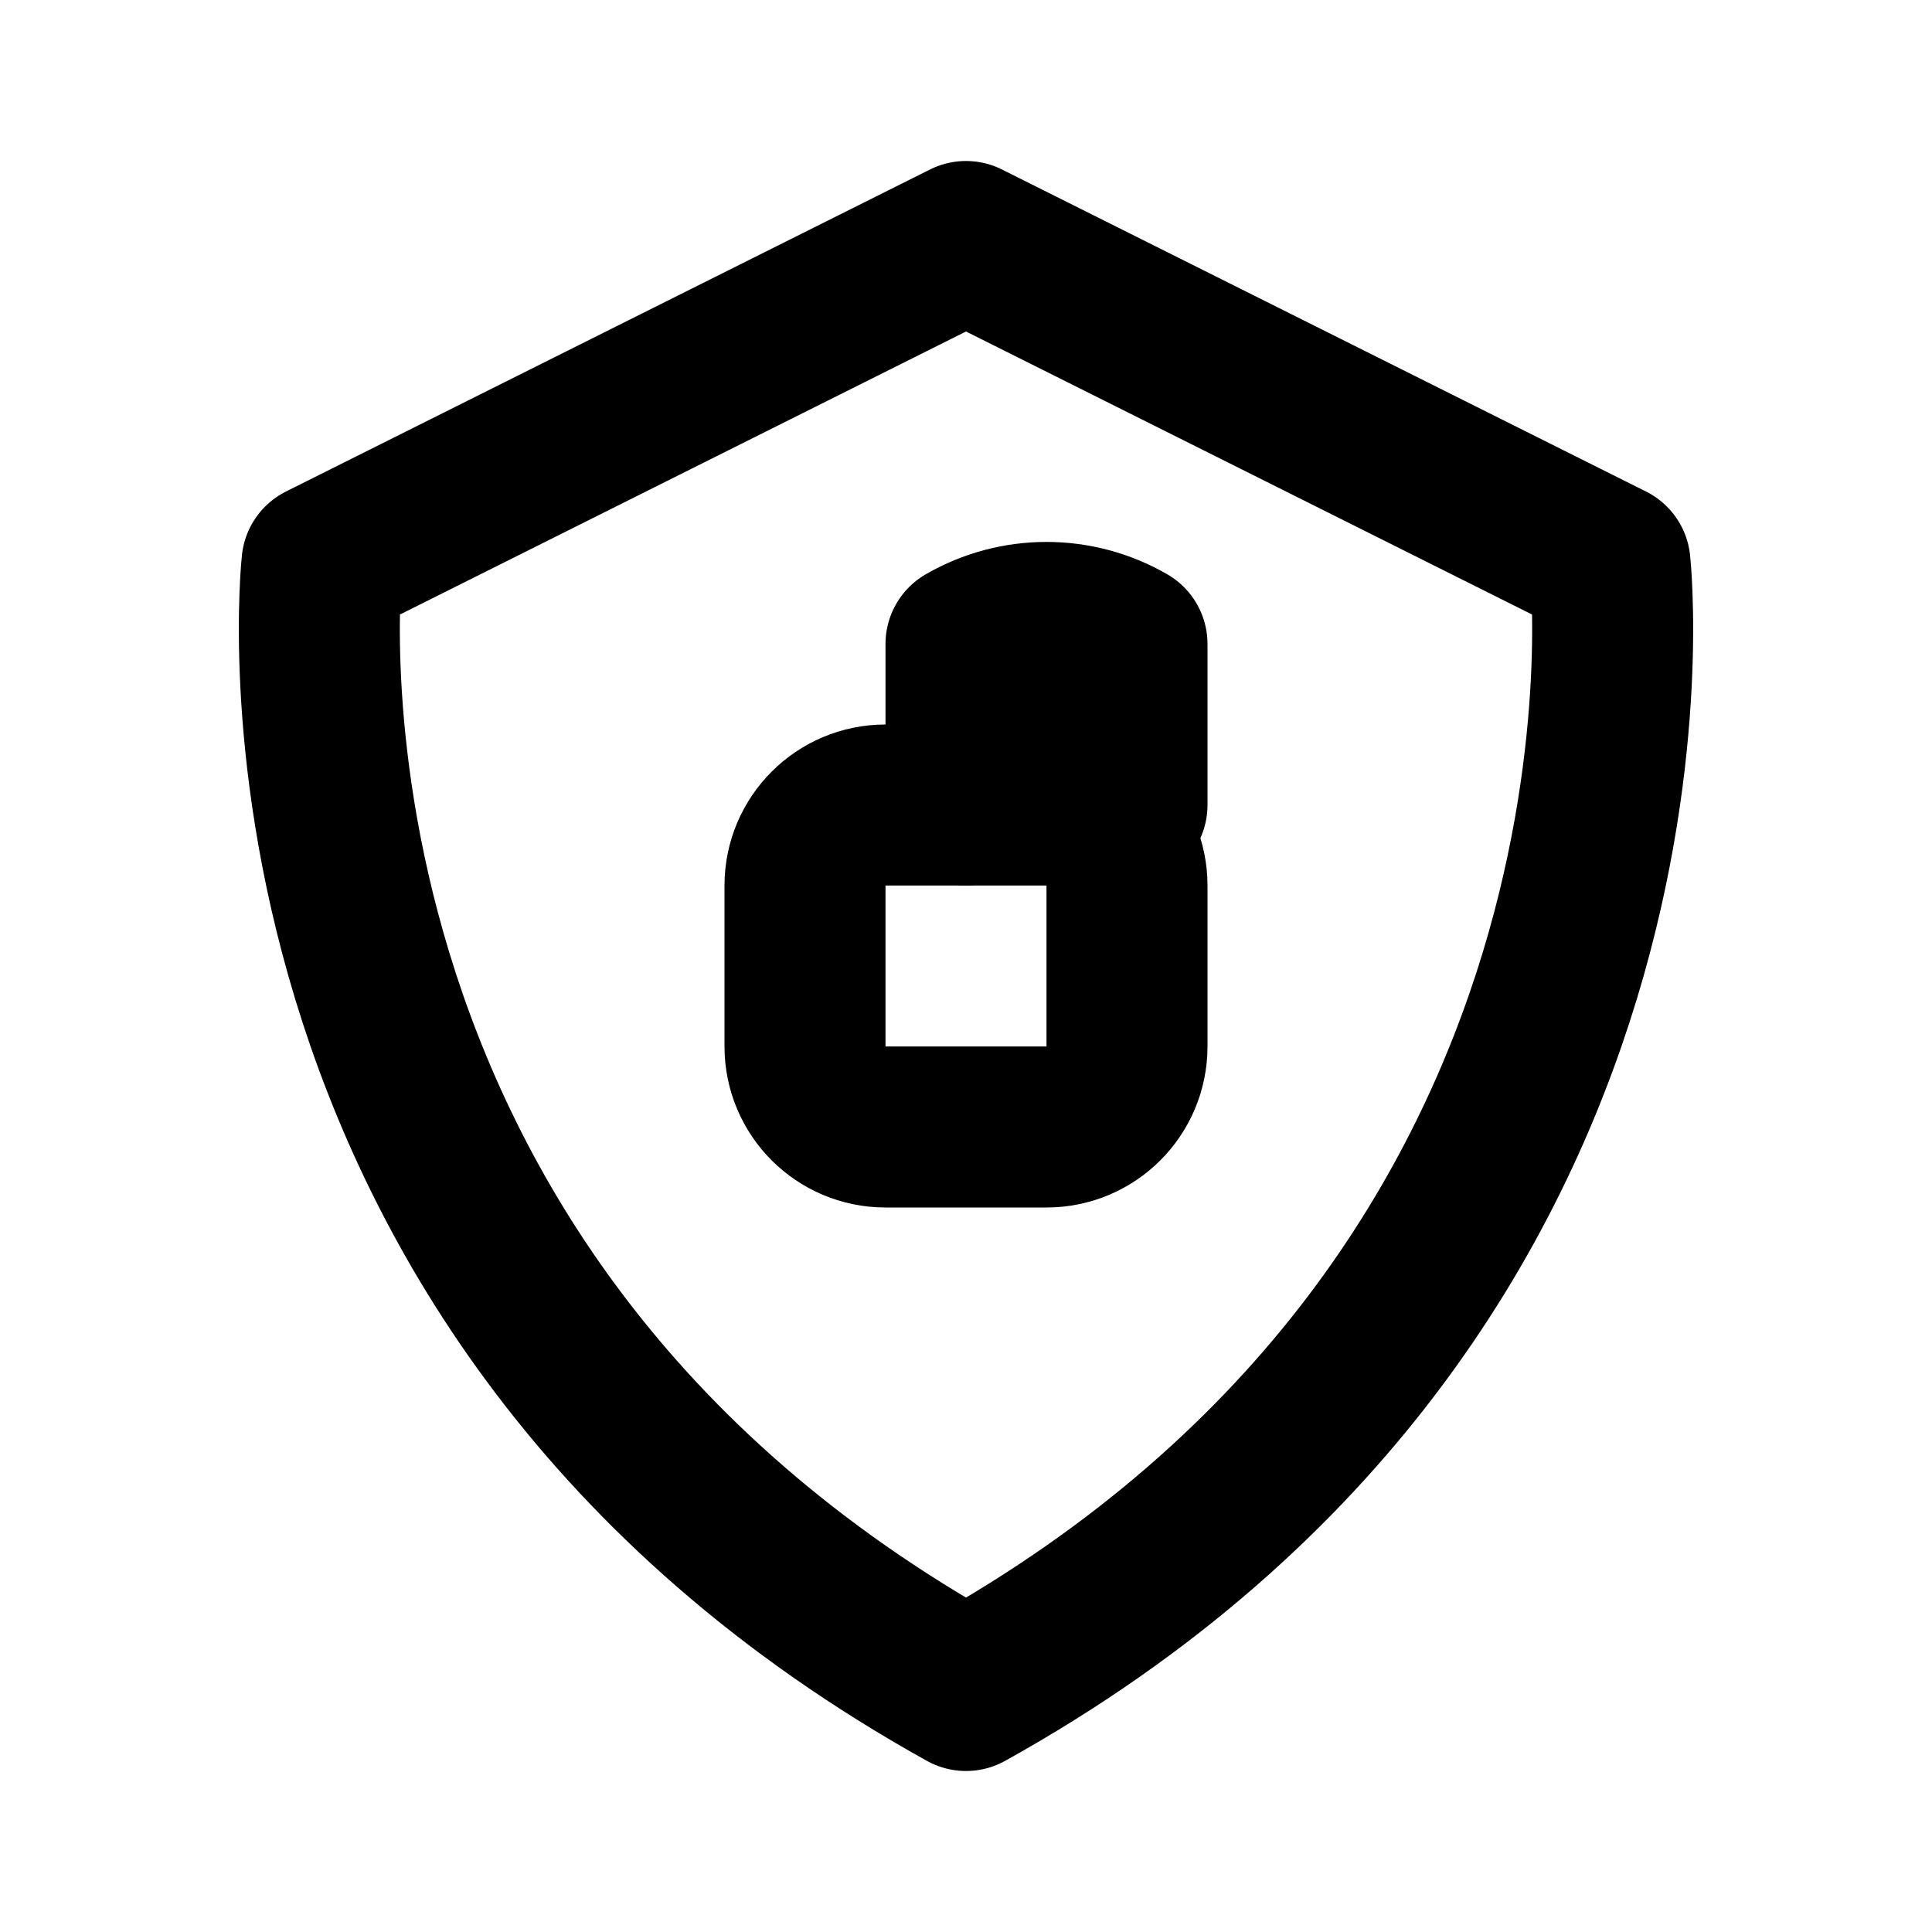
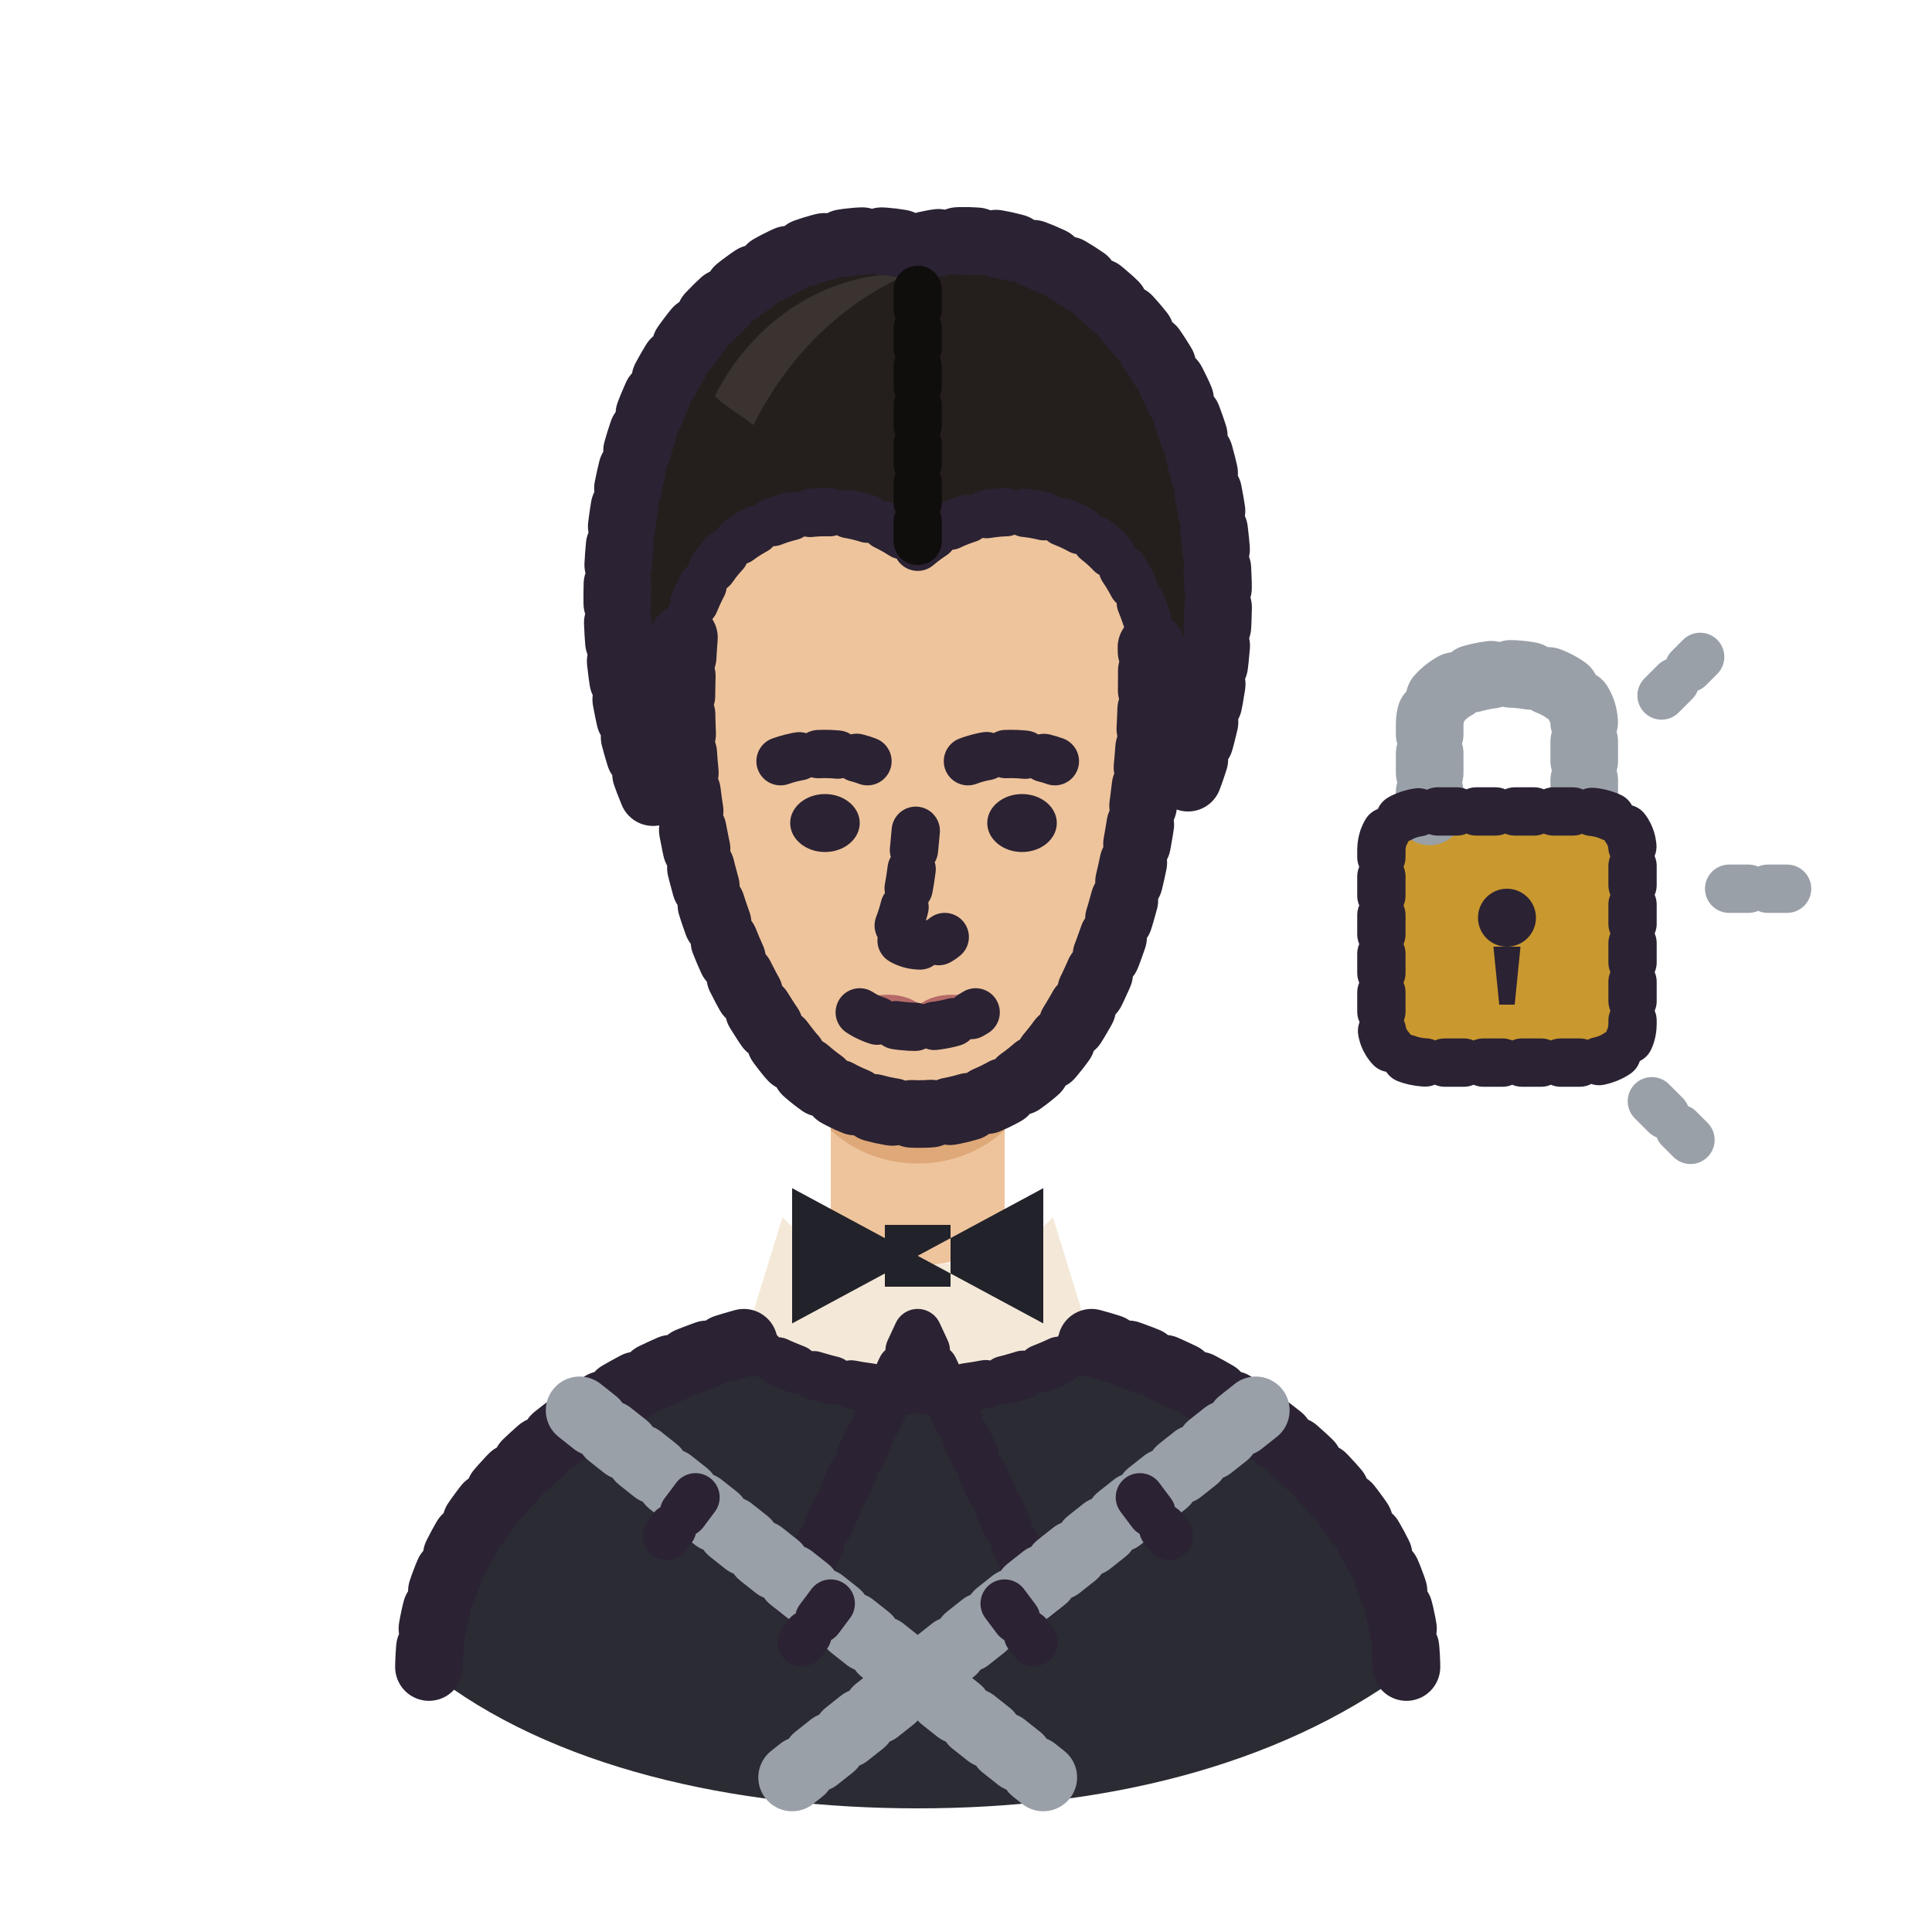
- <svg xmlns="http://www.w3.org/2000/svg" viewBox="0 0 24 24" fill="none" stroke="currentColor" stroke-width="2" stroke-linecap="round" stroke-linejoin="round">
-   <path d="M12 3 L4 7 C4 7 3 16 12 21 C21 16 20 7 20 7 L12 3 Z" />
-   <rect x="10" y="10" width="4" height="4" rx="1" />
-   <path d="M12 10 V8 A2 2 0 0 1 14 8 V10" />
+ <svg xmlns="http://www.w3.org/2000/svg" viewBox="0 0 100 100" aria-hidden="true" stroke-linecap="round" stroke-linejoin="round">
+   <path d="M38.5 69.5C33 71 27.5 74.5 24.5 79C22.6 82 22.2 84.5 22.2 86.5C28.5 91.5 38 93.6 47.5 93.6C57 93.6 66 91.5 72.8 86.5C72.8 84.5 72.4 82 70.5 79C67.5 74.5 62 71 56.5 69.5C51.5 72.8 43.5 72.8 38.5 69.5Z" fill="#2b2b33">
+     <animate attributeName="opacity" values="0;0;1" keyTimes="0;0.674;1" dur="0.86s" begin="0s" fill="freeze" />
+   </path>
+   <path d="M43 54.5L43 64C45.5 66 49.5 66 52 64L52 54.5C49.5 57.5 45.5 57.5 43 54.5Z" fill="#eec49c">
+     <animate attributeName="opacity" values="0;0;1" keyTimes="0;0.633;1" dur="0.6s" begin="0s" fill="freeze" />
+   </path>
+   <path d="M43 55C45.5 57.8 49.5 57.8 52 55L52 58.5C49.5 60.8 45.5 60.8 43 58.5Z" fill="#dfa878">
+     <animate attributeName="opacity" values="0;0;1" keyTimes="0;0.714;1" dur="0.7s" begin="0s" fill="freeze" />
+   </path>
+   <path d="M40.5 63C43.5 66.3 51.5 66.3 54.5 63L56.5 69.5C51.5 72.8 43.5 72.8 38.5 69.5Z" fill="#f4e9d8">
+     <animate attributeName="opacity" values="0;0;1" keyTimes="0;0.694;1" dur="0.72s" begin="0s" fill="freeze" />
+   </path>
+   <path d="M35.2 34C35.2 26.8 40.6 23.6 47.5 23.6C54.4 23.6 60 27 60 34.2C60 43.5 58 50.8 54.2 54.8C50.4 58.8 44.6 58.7 40.9 54.6C37.2 50.4 35.2 43 35.2 34Z" fill="#eec49c">
+     <animate attributeName="opacity" values="0;0;1" keyTimes="0;0.548;1" dur="0.62s" begin="0s" fill="freeze" />
+   </path>
+   <path d="M43.9 52.1C45.3 51.2 46.9 51.4 47.6 52C48.3 51.4 49.9 51.2 51.3 52.1C50 53.7 45.3 53.7 43.9 52.1Z" fill="#b56a68">
+     <animate attributeName="opacity" values="0;0;1" keyTimes="0;0.652;1" dur="0.46s" begin="0s" fill="freeze" />
+   </path>
+   <path d="M40.9 42.6a1.8 1.5 0 1 0 3.6 0a1.8 1.5 0 1 0-3.6 0ZM51.1 42.6a1.8 1.5 0 1 0 3.6 0a1.8 1.5 0 1 0-3.6 0Z" fill="#2b2233">
+     <animate attributeName="opacity" values="0;0;1" keyTimes="0;0.571;1" dur="0.42s" begin="0s" fill="freeze" />
+   </path>
+   <path d="M33.8 41C31.3 35 31.3 26.5 34 20.5C37 14 43 11.5 47.5 12.8C52 11.5 58 14 61 20.5C63.7 26.5 63.7 35 61.2 41C60.7 34 59.5 29.5 57 27.5C54 25.5 50.5 25.5 48 27.8C47.8 26 47.6 24.5 47.5 22.8C47.4 24.5 47.2 26 47 27.8C44.5 25.5 41 25.5 38 27.5C35.5 29.5 34.3 34 33.8 41Z" fill="#241f1c">
+     <animate attributeName="opacity" values="0;0;1" keyTimes="0;0.517;1" dur="0.58s" begin="0s" fill="freeze" />
+   </path>
+   <path d="M37 20.5C39 16.5 43 14 47 14.2C44 15.5 41 18 39 22C38.2 21.4 37.5 21 37 20.5Z" fill="#3a3330">
+     <animate attributeName="opacity" values="0;0;1" keyTimes="0;0.694;1" dur="0.72s" begin="0s" fill="freeze" />
+   </path>
+   <path d="M41 61.5L47.5 65L41 68.5ZM54 61.5L47.5 65L54 68.5ZM45.8 63.4L49.2 63.4L49.2 66.6L45.8 66.6Z" fill="#22222a">
+     <animate attributeName="opacity" values="0;0;1" keyTimes="0;0.72;1" dur="0.7s" begin="0s" fill="freeze" />
+   </path>
+   <path d="M71.5 44C71.5 42.8 72.5 42 74 42L82 42C83.5 42 84.5 42.8 84.5 44L84.5 53C84.5 54.2 83.5 55 82 55L74 55C72.5 55 71.5 54.2 71.5 53Z" fill="#c9982f">
+     <animate attributeName="opacity" values="0;0;1" keyTimes="0;0.787;1" dur="0.94s" begin="0s" fill="freeze" />
+   </path>
+   <path d="M76.5 47.5a1.5 1.5 0 1 0 3 0a1.5 1.5 0 1 0-3 0ZM77.3 49L78.7 49L78.4 52L77.6 52Z" fill="#2b2233">
+     <animate attributeName="opacity" values="0;0;1" keyTimes="0;0.85;1" dur="1s" begin="0s" fill="freeze" />
+   </path>
+   <path d="M35.4 33C34.8 40.5 36.2 48.8 40.9 54.6C44.4 58.6 50.4 58.7 54.2 54.8C58.4 50 59.8 41 59.6 33.5" fill="none" stroke="#2b2233" stroke-width="3.5" pathLength="1" stroke-dasharray="1">
+     <animate attributeName="stroke-dashoffset" values="1.01;0" keyTimes="0;1" calcMode="spline" keySplines=".4 0 .2 1" dur="0.24s" begin="0s" fill="freeze" />
+   </path>
+   <path d="M40.4 39.4C41.8 38.9 43.6 38.9 44.9 39.4" fill="none" stroke="#2b2233" stroke-width="2.5" pathLength="1" stroke-dasharray="1">
+     <animate attributeName="stroke-dashoffset" values="1.01;1.01;0" keyTimes="0;0.467;1" calcMode="spline" keySplines="0 0 1 1;.4 0 .2 1" dur="0.3s" begin="0s" fill="freeze" />
+   </path>
+   <path d="M50.1 39.4C51.4 38.9 53.2 38.9 54.6 39.4" fill="none" stroke="#2b2233" stroke-width="2.5" pathLength="1" stroke-dasharray="1">
+     <animate attributeName="stroke-dashoffset" values="1.01;1.01;0" keyTimes="0;0.5;1" calcMode="spline" keySplines="0 0 1 1;.4 0 .2 1" dur="0.32s" begin="0s" fill="freeze" />
+   </path>
+   <path d="M47.4 43C47.2 45.4 46.9 47.2 46.3 48.4C47 49.1 48.2 49.1 48.9 48.5" fill="none" stroke="#2b2233" stroke-width="2.5" pathLength="1" stroke-dasharray="1">
+     <animate attributeName="stroke-dashoffset" values="1.01;1.01;0" keyTimes="0;0.529;1" calcMode="spline" keySplines="0 0 1 1;.4 0 .2 1" dur="0.34s" begin="0s" fill="freeze" />
+   </path>
+   <path d="M33.8 41C31.3 35 31.3 26.5 34 20.5C37 14 43 11.5 47.5 12.8C52 11.5 58 14 61 20.5C63.7 26.5 63.7 35 61.2 41" fill="none" stroke="#2b2233" stroke-width="3.5" pathLength="1" stroke-dasharray="1">
+     <animate attributeName="stroke-dashoffset" values="1.01;1.01;0" keyTimes="0;0.238;1" calcMode="spline" keySplines="0 0 1 1;.4 0 .2 1" dur="0.42s" begin="0s" fill="freeze" />
+   </path>
+   <path d="M34.3 39C35 33 36 29.5 38.5 27.8C41.2 26 44.8 26 47.5 28.3C50.2 26 53.8 26 56.5 27.8C59 29.5 60 33 60.7 39" fill="none" stroke="#2b2233" stroke-width="2.5" pathLength="1" stroke-dasharray="1">
+     <animate attributeName="stroke-dashoffset" values="1.01;1.01;0" keyTimes="0;0.667;1" calcMode="spline" keySplines="0 0 1 1;.4 0 .2 1" dur="0.48s" begin="0s" fill="freeze" />
+   </path>
+   <path d="M47.5 28L47.5 15" fill="none" stroke="#100e0d" stroke-width="2.5" pathLength="1" stroke-dasharray="1">
+     <animate attributeName="stroke-dashoffset" values="1.01;1.01;0" keyTimes="0;0.72;1" calcMode="spline" keySplines="0 0 1 1;.4 0 .2 1" dur="0.5s" begin="0s" fill="freeze" />
+   </path>
+   <path d="M44.5 52.4C46 53.4 49 53.4 50.5 52.4" fill="none" stroke="#2b2233" stroke-width="2.5" pathLength="1" stroke-dasharray="1">
+     <animate attributeName="stroke-dashoffset" values="1.01;1.01;0" keyTimes="0;0.6;1" calcMode="spline" keySplines="0 0 1 1;.4 0 .2 1" dur="0.44s" begin="0s" fill="freeze" />
+   </path>
+   <path d="M38.5 69.5C43.5 72.8 51.5 72.8 56.5 69.5" fill="none" stroke="#2b2233" stroke-width="2.5" pathLength="1" stroke-dasharray="1">
+     <animate attributeName="stroke-dashoffset" values="1.01;1.01;0" keyTimes="0;0.774;1" calcMode="spline" keySplines="0 0 1 1;.4 0 .2 1" dur="0.62s" begin="0s" fill="freeze" />
+   </path>
+   <path d="M38.5 69.5C33 71 27.5 74.5 24.5 79C22.6 82 22.2 84.5 22.2 86.5" fill="none" stroke="#2b2233" stroke-width="3.5" pathLength="1" stroke-dasharray="1">
+     <animate attributeName="stroke-dashoffset" values="1.01;1.01;0" keyTimes="0;0.714;1" calcMode="spline" keySplines="0 0 1 1;.4 0 .2 1" dur="0.7s" begin="0s" fill="freeze" />
+   </path>
+   <path d="M56.5 69.5C62 71 67.5 74.5 70.5 79C72.4 82 72.8 84.5 72.8 86.5" fill="none" stroke="#2b2233" stroke-width="3.5" pathLength="1" stroke-dasharray="1">
+     <animate attributeName="stroke-dashoffset" values="1.01;1.01;0" keyTimes="0;0.73;1" calcMode="spline" keySplines="0 0 1 1;.4 0 .2 1" dur="0.74s" begin="0s" fill="freeze" />
+   </path>
+   <path d="M47.5 69L41 83M47.5 69L54 83" fill="none" stroke="#2b2233" stroke-width="2.5" pathLength="1" stroke-dasharray="1">
+     <animate attributeName="stroke-dashoffset" values="1.01;1.01;0" keyTimes="0;0.795;1" calcMode="spline" keySplines="0 0 1 1;.4 0 .2 1" dur="0.82s" begin="0s" fill="freeze" />
+   </path>
+   <path d="M30 73L54 92M65 73L41 92" fill="none" stroke="#9aa0a8" stroke-width="3.5" pathLength="1" stroke-dasharray="1">
+     <animate attributeName="stroke-dashoffset" values="1.01;1.01;0" keyTimes="0;0.7;1" calcMode="spline" keySplines="0 0 1 1;.4 0 .2 1" dur="0.78s" begin="0s" fill="freeze" />
+   </path>
+   <path d="M36 77.5L34.5 79.5M43 83L41.5 85M52 83L53.5 85M59 77.5L60.5 79.5" fill="none" stroke="#2b2233" stroke-width="2.5" pathLength="1" stroke-dasharray="1">
+     <animate attributeName="stroke-dashoffset" values="1.01;1.01;0" keyTimes="0;0.76;1" calcMode="spline" keySplines="0 0 1 1;.4 0 .2 1" dur="0.86s" begin="0s" fill="freeze" />
+   </path>
+   <path d="M74 42L74 37.5C74 34 82 34 82 37.5L82 42" fill="none" stroke="#9aa0a8" stroke-width="3.5" pathLength="1" stroke-dasharray="1">
+     <animate attributeName="stroke-dashoffset" values="1.01;1.01;0" keyTimes="0;0.725;1" calcMode="spline" keySplines="0 0 1 1;.4 0 .2 1" dur="0.8s" begin="0s" fill="freeze" />
+   </path>
+   <path d="M71.5 44C71.5 42.8 72.5 42 74 42L82 42C83.5 42 84.5 42.8 84.5 44L84.5 53C84.5 54.2 83.5 55 82 55L74 55C72.5 55 71.5 54.2 71.5 53Z" fill="none" stroke="#2b2233" stroke-width="2.5" pathLength="1" stroke-dasharray="1">
+     <animate attributeName="stroke-dashoffset" values="1.01;1.01;0" keyTimes="0;0.74;1" calcMode="spline" keySplines="0 0 1 1;.4 0 .2 1" dur="0.82s" begin="0s" fill="freeze" />
+   </path>
+   <path d="M86 36L88 34M89.5 46L92.5 46M85.5 57L87.5 59" fill="none" stroke="#9aa0a8" stroke-width="2.5" pathLength="1" stroke-dasharray="1">
+     <animate attributeName="stroke-dashoffset" values="1.01;1.01;0" keyTimes="0;0.78;1" calcMode="spline" keySplines="0 0 1 1;.4 0 .2 1" dur="1s" begin="0s" fill="freeze" />
+   </path>
</svg>
